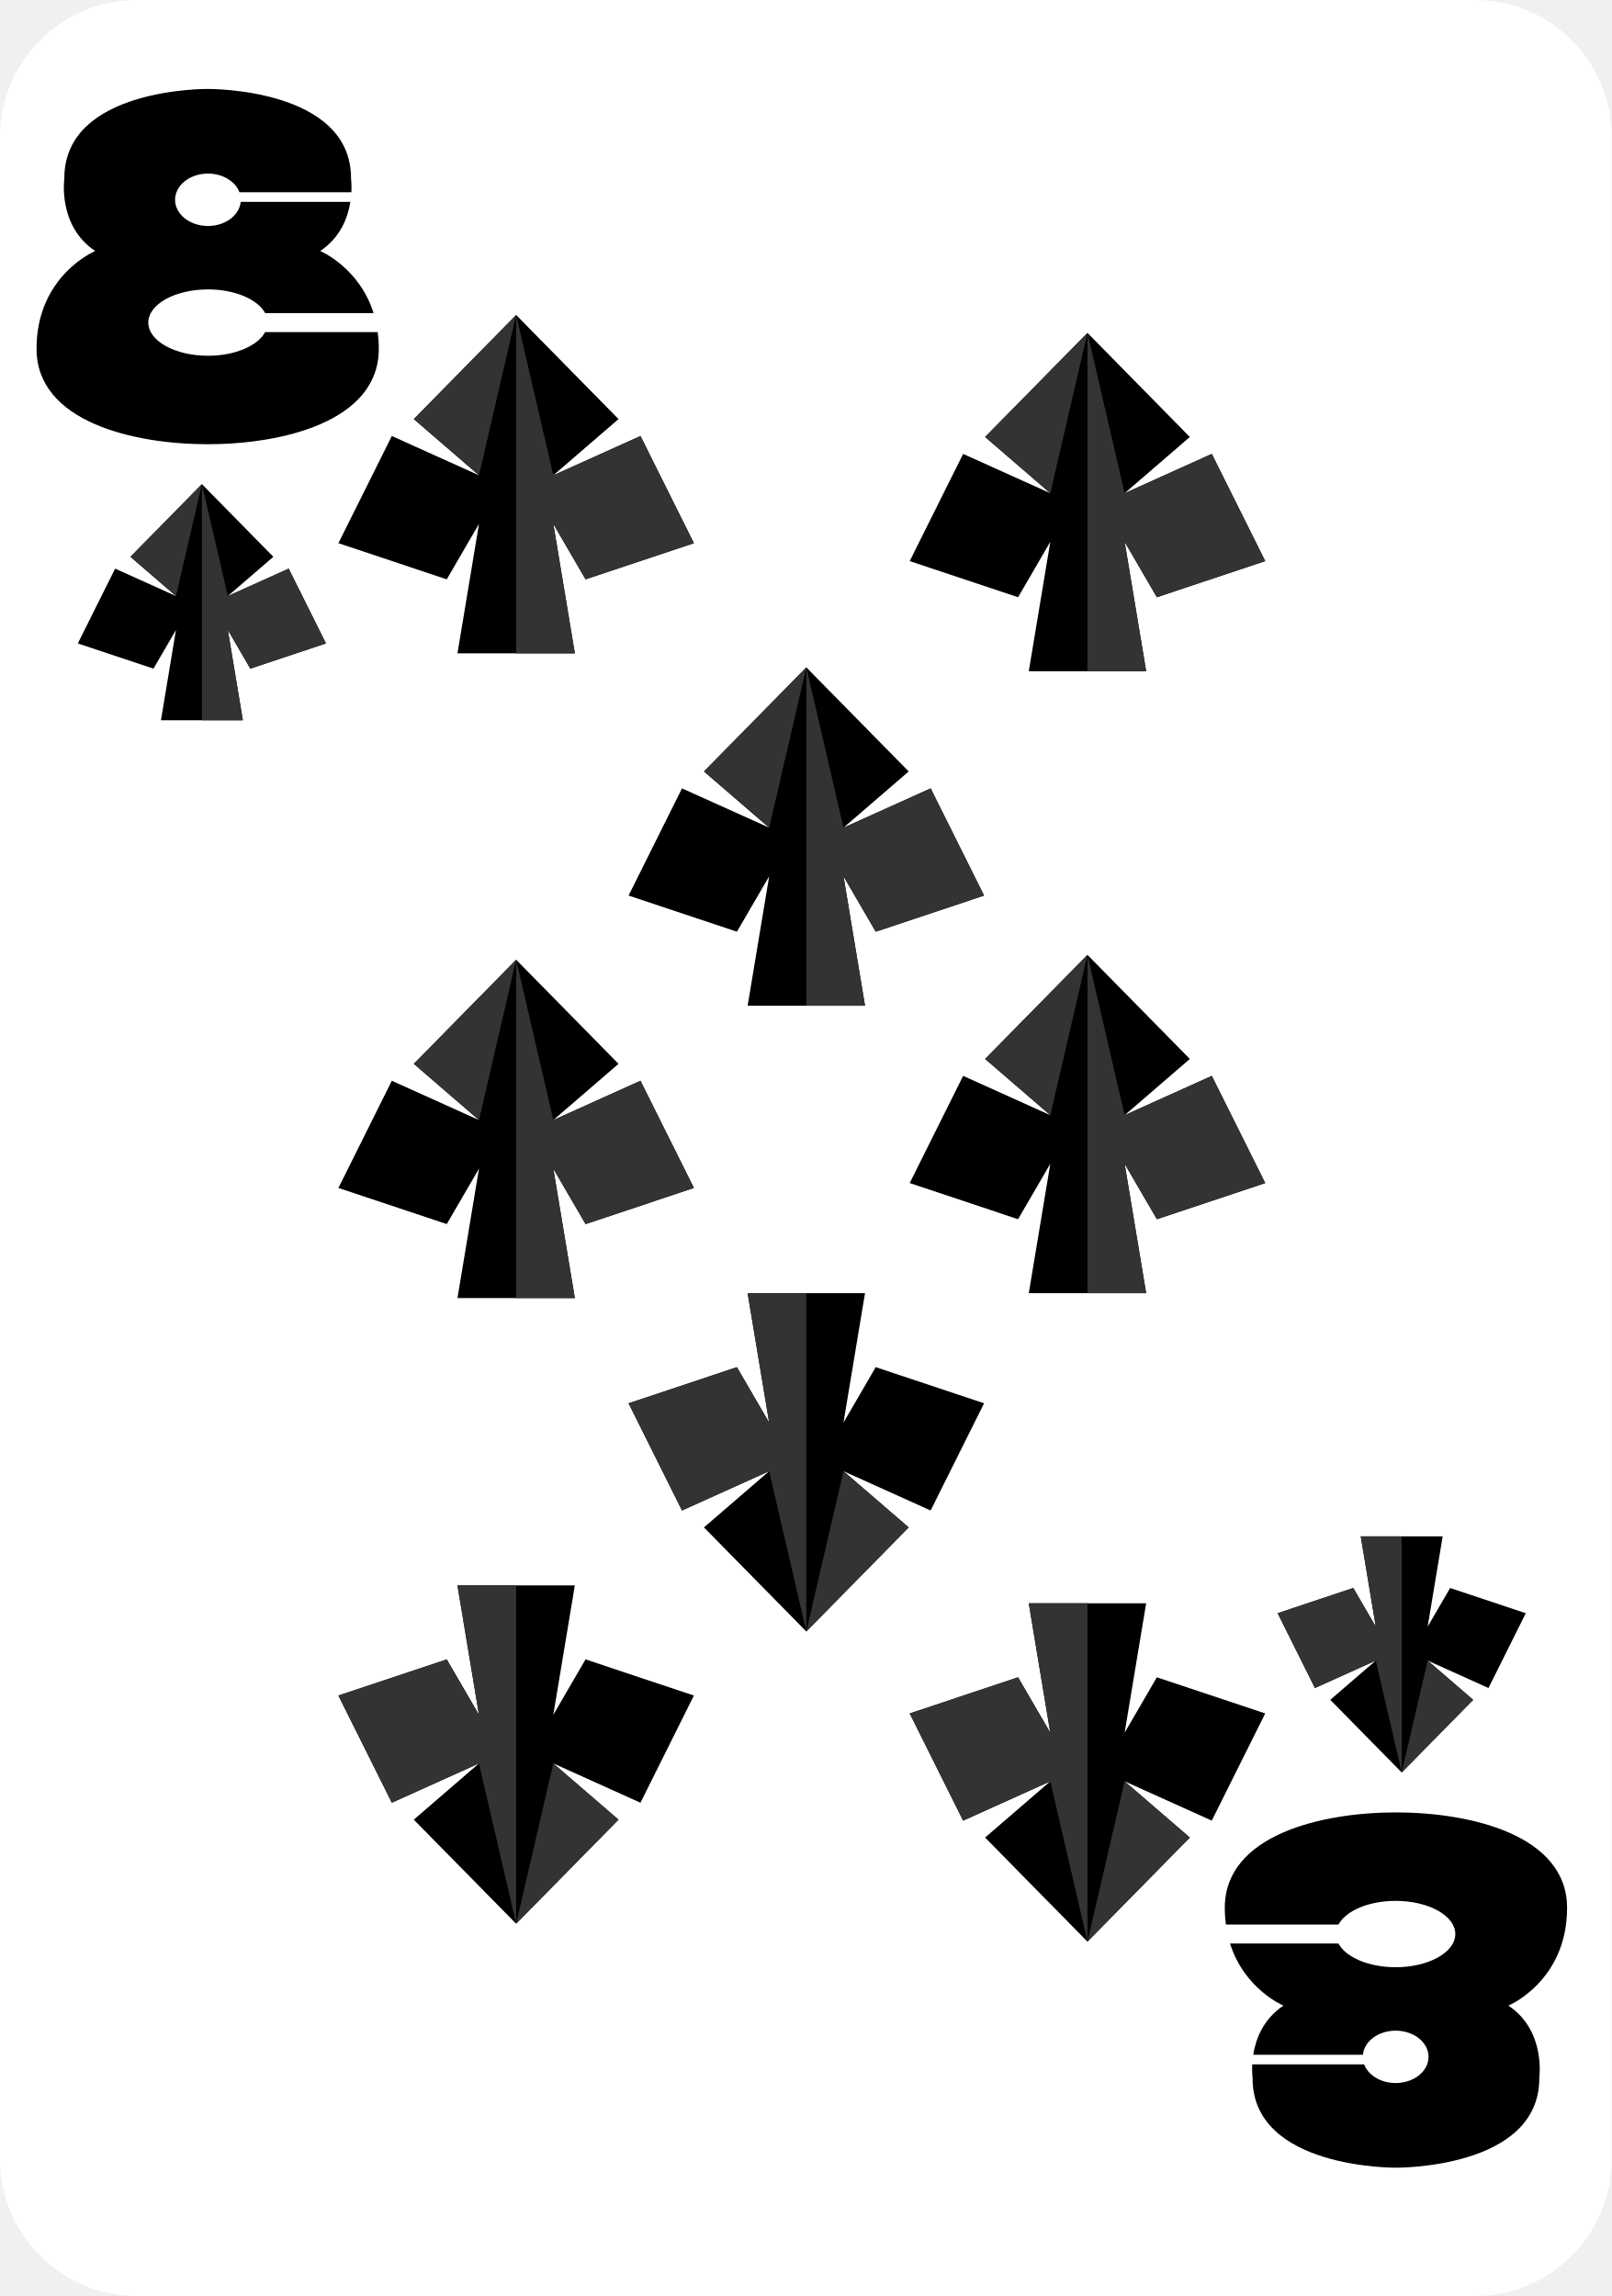
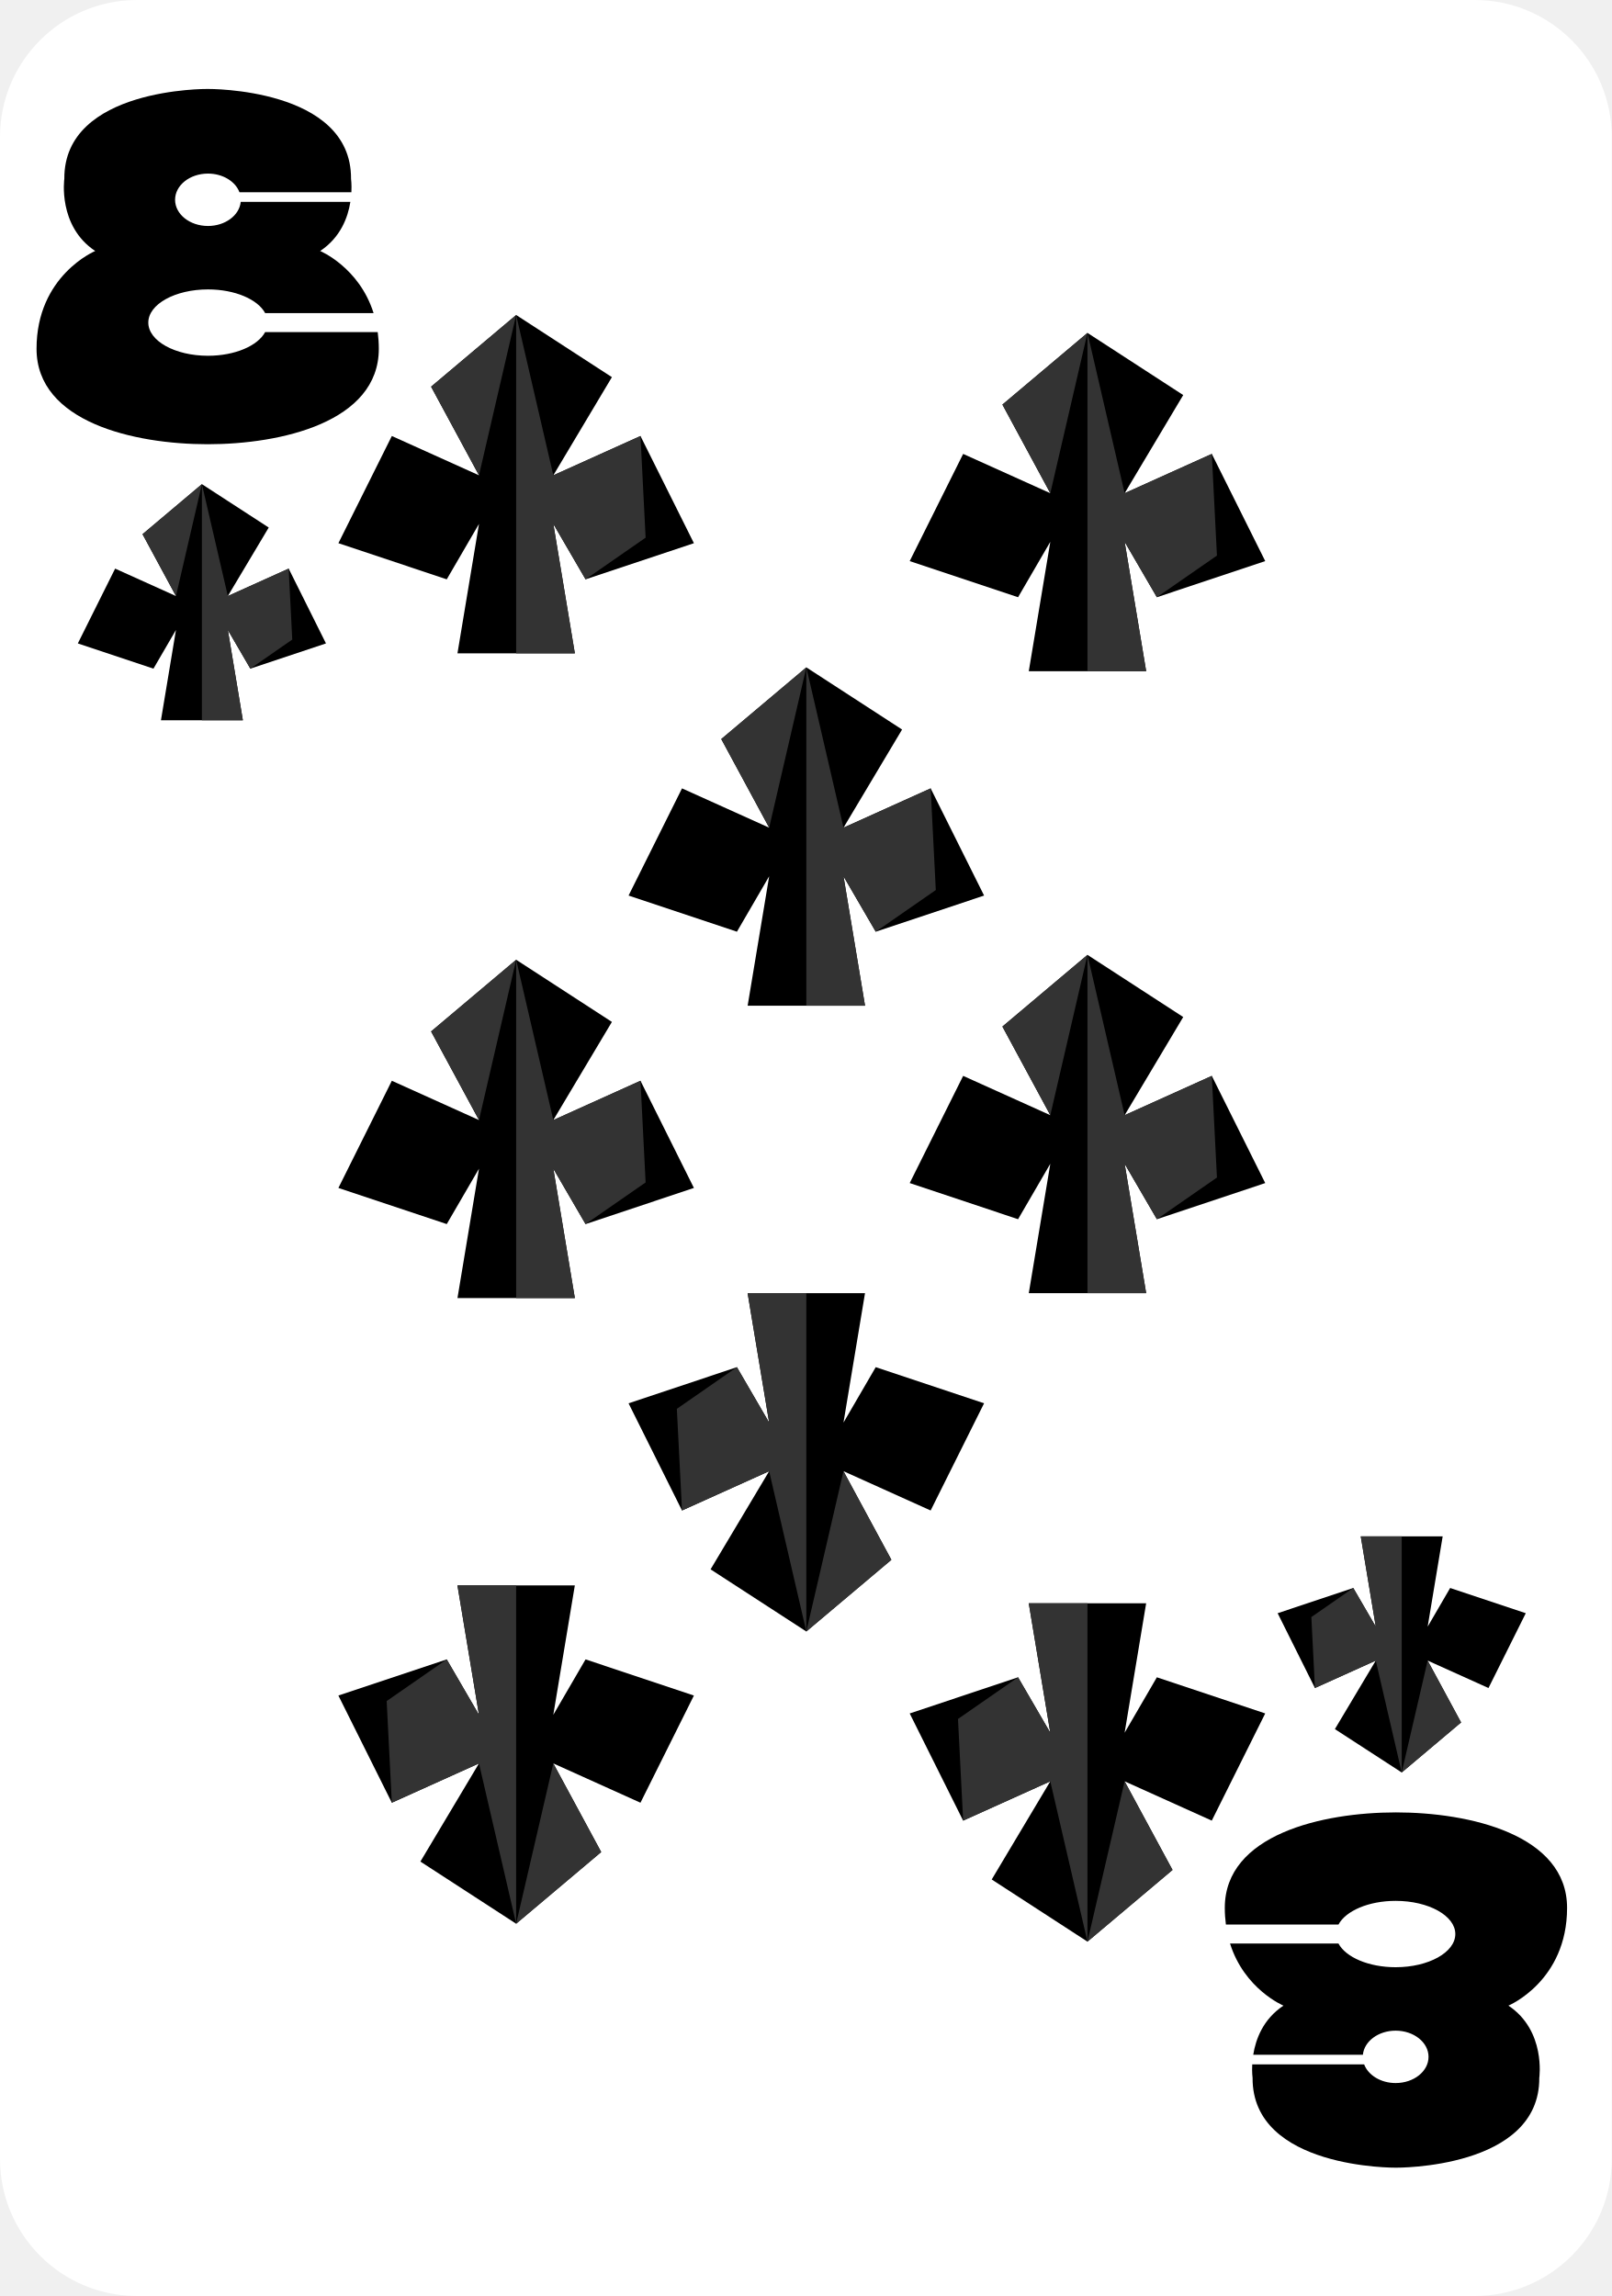
<svg xmlns="http://www.w3.org/2000/svg" xmlns:xlink="http://www.w3.org/1999/xlink" id="Layer_2" data-name="Layer 2" width="837.007" height="1192.499" viewBox="0 0 837.007 1192.499">
  <defs>
    <style>
      .cls-1 {
        fill: #fff;
      }

      .cls-2 {
        fill: #333;
      }
    </style>
    <symbol id="Blac_8" data-name="Blac 8" viewBox="0 0 177.752 184.528">
      <path d="M118.72,126.274c-3.812,7.115-15.66,12.304-29.693,12.304-17.113,0-30.986-7.715-30.986-17.231s13.873-17.231,30.986-17.231c14.033,0,25.881,5.189,29.693,12.304h56.308c-7.467-23.798-27.738-32.255-27.738-32.255,10.592-7.04,14.409-17.443,15.687-25.507h-56.94c-.702,6.999-8.042,12.508-17.011,12.508-9.433,0-17.08-6.09-17.08-13.604s7.647-13.604,17.08-13.604c7.722,0,14.24,4.083,16.353,9.685h58.124c.216-4.181-.181-6.964-.181-6.964C163.644-.782,88.876,.001,88.876,.001,88.876,.001,14.108-.782,14.429,46.679c0,0-3.527,24.486,16.032,37.485,0,0-30.462,12.697-30.462,50.786s50.776,49.577,88.876,49.577,88.876-11.487,88.876-49.577c0-3.059-.215-5.938-.576-8.676h-58.456Z" />
    </symbol>
    <symbol id="Spade" viewBox="0 0 285.532 271.76">
      <g>
-         <polygon points="285.532 183.293 242.612 97.196 172.618 128.768 224.98 83.605 142.766 0 60.553 83.605 112.914 128.768 42.92 97.196 0 183.293 87.024 212.329 112.914 167.812 95.628 271.76 142.766 271.76 189.905 271.76 172.618 167.812 198.509 212.329 285.532 183.293" />
-         <polygon class="cls-2" points="142.766 0 112.914 128.768 60.553 83.605 142.766 0" />
-         <polygon class="cls-2" points="142.766 0 142.766 271.76 189.905 271.76 172.618 167.812 198.509 212.329 285.532 183.293 242.612 97.196 172.618 128.768 142.766 0" />
+         <polygon points="285.532 183.293 242.612 97.196 172.618 128.768 219.666 49.925 142.766 0 74.449 57.581 112.914 128.768 42.92 97.196 0 183.293 87.024 212.329 112.914 167.812 95.628 271.76 142.766 271.76 189.905 271.76 172.618 167.812 198.509 212.329 285.532 183.293" />
+         <polygon class="cls-2" points="142.766 0 112.914 128.768 74.449 57.581 142.766 0" />
+         <polygon class="cls-2" points="142.766 0 142.766 271.76 189.905 271.76 172.618 167.812 198.509 212.329 246.745 178.862 242.612 97.196 172.618 128.768 142.766 0" />
      </g>
    </symbol>
  </defs>
  <g id="Layer_5" data-name="Layer 5">
    <rect class="cls-1" width="837.007" height="1192.499" rx="71.196" ry="71.196" />
    <use width="177.752" height="184.528" transform="translate(18.9765 46.2)" xlink:href="#Blac_8" />
    <use width="285.532" height="271.76" transform="translate(40.4199 251.4599) scale(.4513)" xlink:href="#Spade" />
    <use width="285.532" height="271.76" transform="translate(175.7349 163.6035) scale(.6466)" xlink:href="#Spade" />
    <use width="285.532" height="271.76" transform="translate(360.3525 999.1471) rotate(-180) scale(.6466)" xlink:href="#Spade" />
    <use width="285.532" height="271.76" transform="translate(175.7349 498.4803) scale(.6466)" xlink:href="#Spade" />
    <use width="177.752" height="184.528" transform="translate(813.8039 1125.851) rotate(-180)" xlink:href="#Blac_8" />
    <use width="285.532" height="271.76" transform="translate(792.3605 920.591) rotate(-180) scale(.4513)" xlink:href="#Spade" />
    <use width="285.532" height="271.76" transform="translate(657.0454 1008.447) rotate(-180) scale(.6466)" xlink:href="#Spade" />
    <use width="285.532" height="271.76" transform="translate(511.0455 847.3675) rotate(-180) scale(.6466)" xlink:href="#Spade" />
    <use width="285.532" height="271.76" transform="translate(472.4278 172.9038) scale(.6466)" xlink:href="#Spade" />
    <use width="285.532" height="271.76" transform="translate(326.4279 346.62) scale(.6466)" xlink:href="#Spade" />
    <use width="285.532" height="271.76" transform="translate(472.4278 495.9419) scale(.6466)" xlink:href="#Spade" />
  </g>
</svg>
